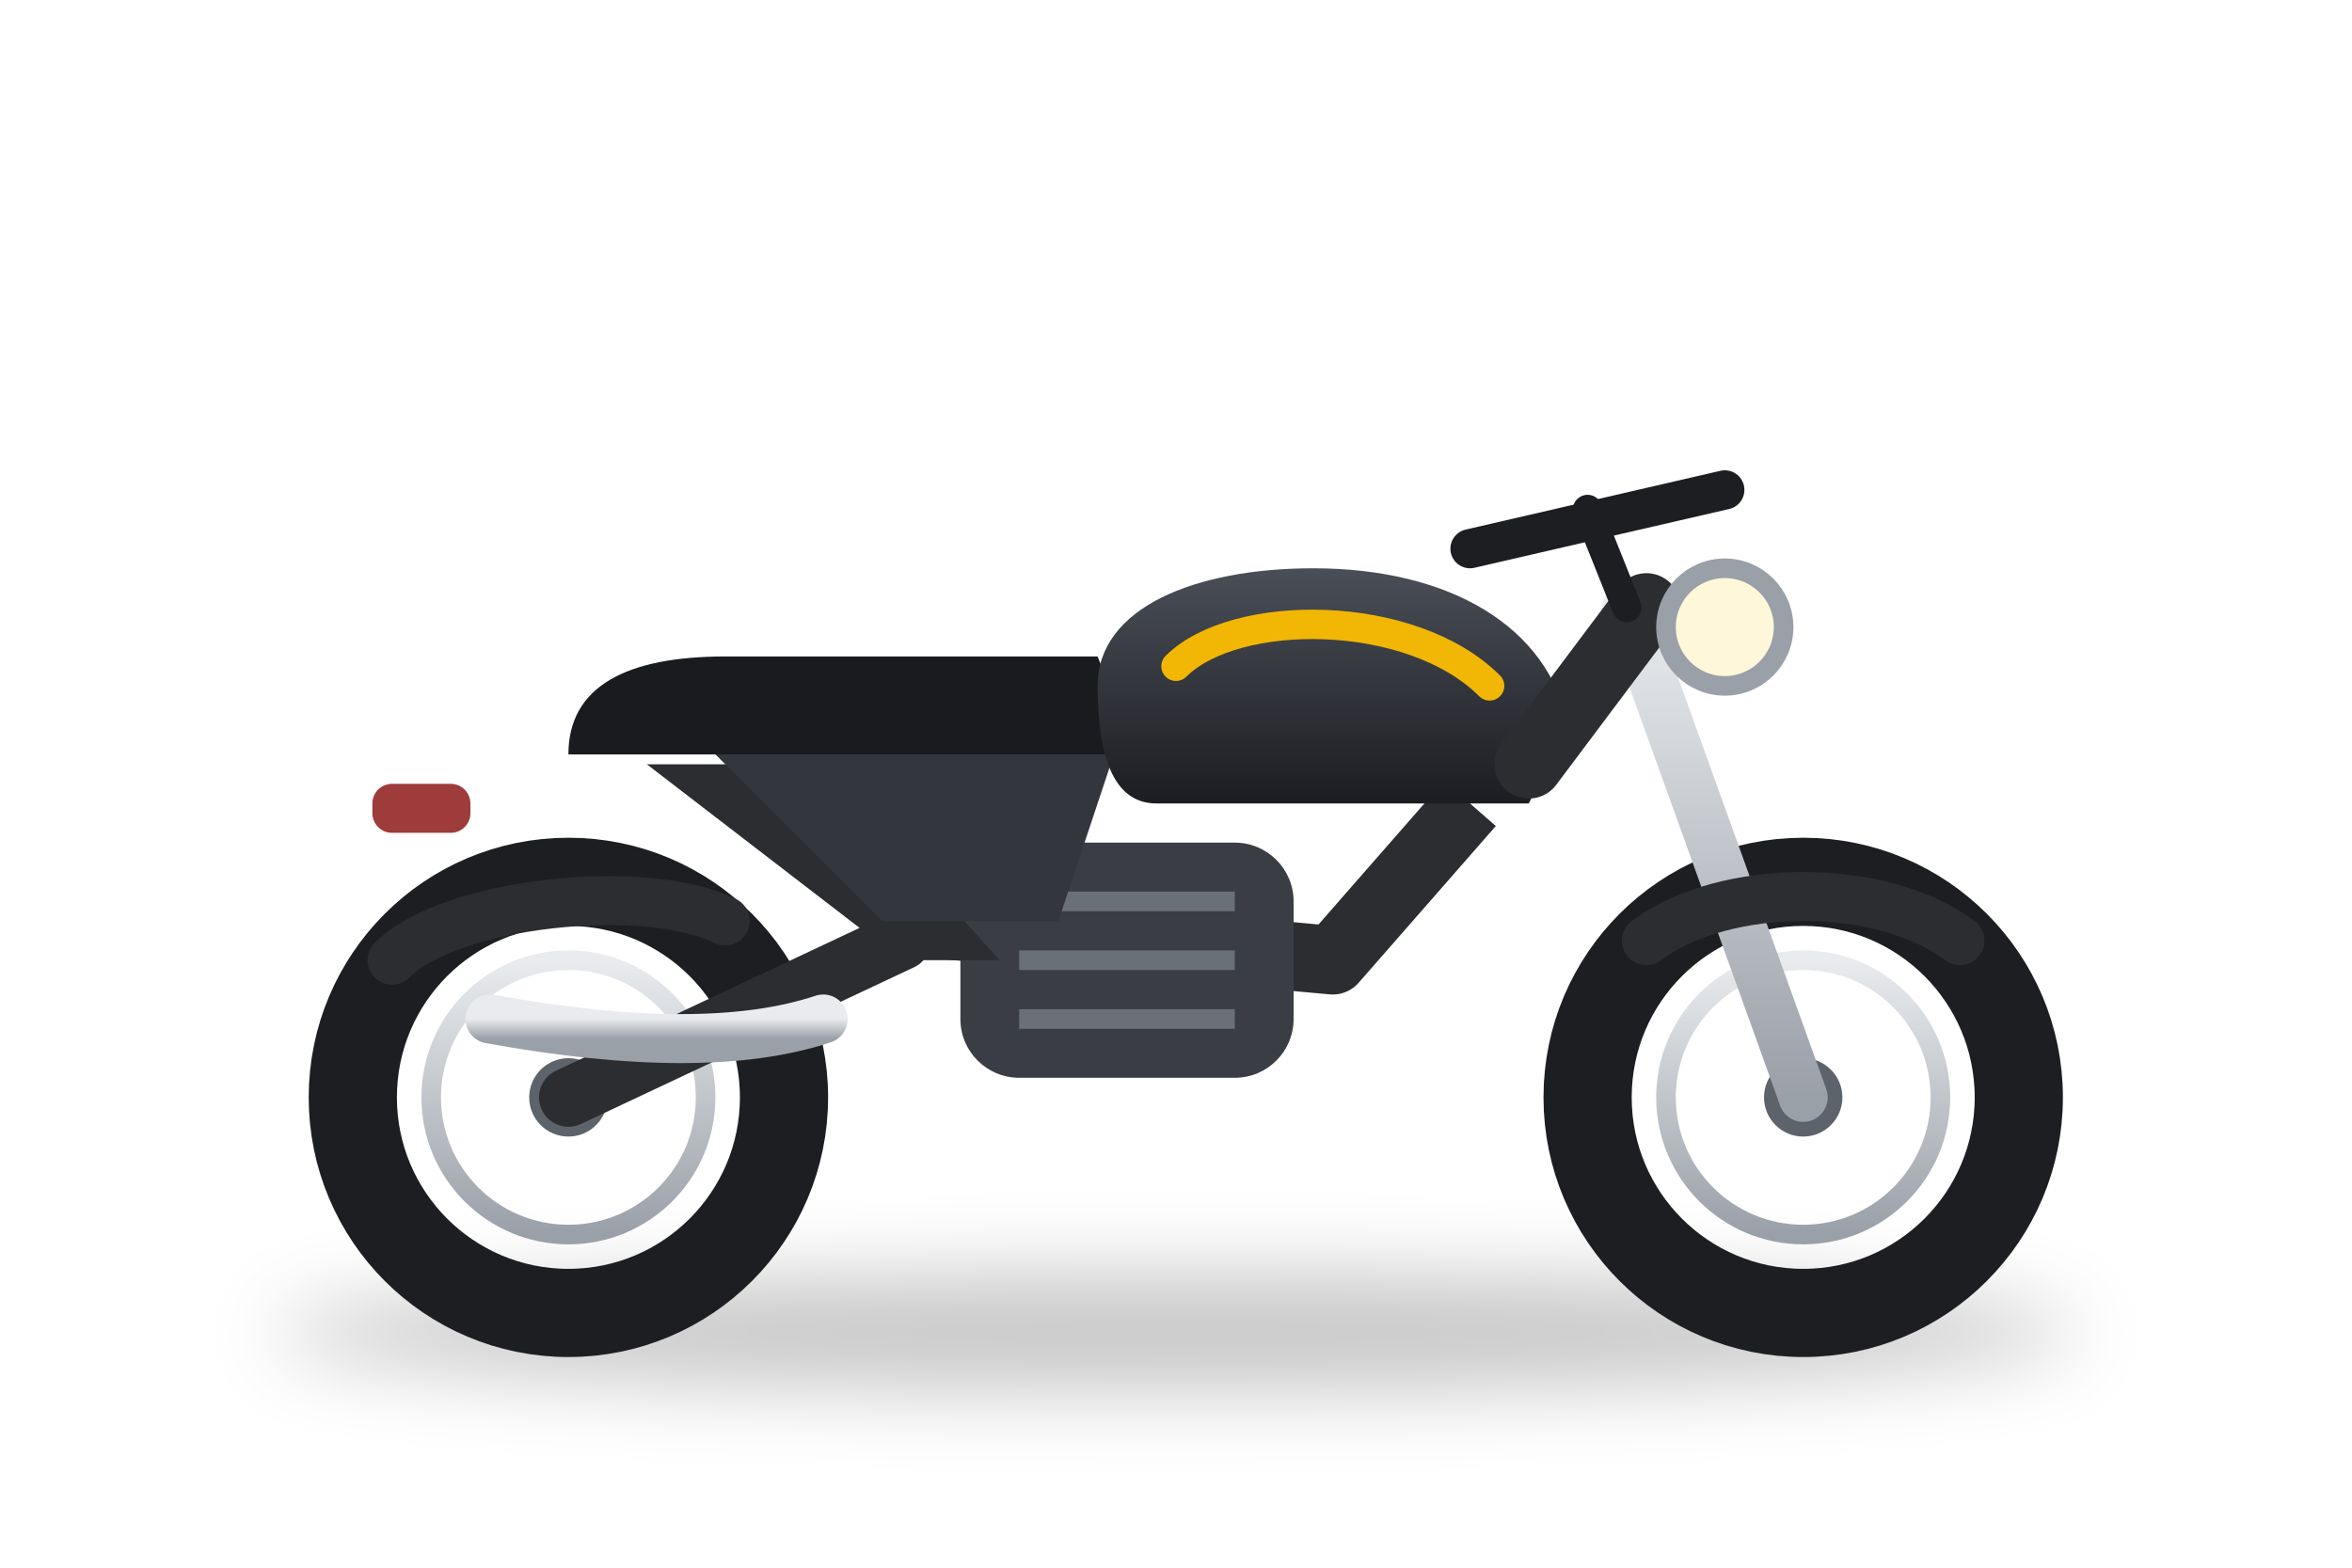
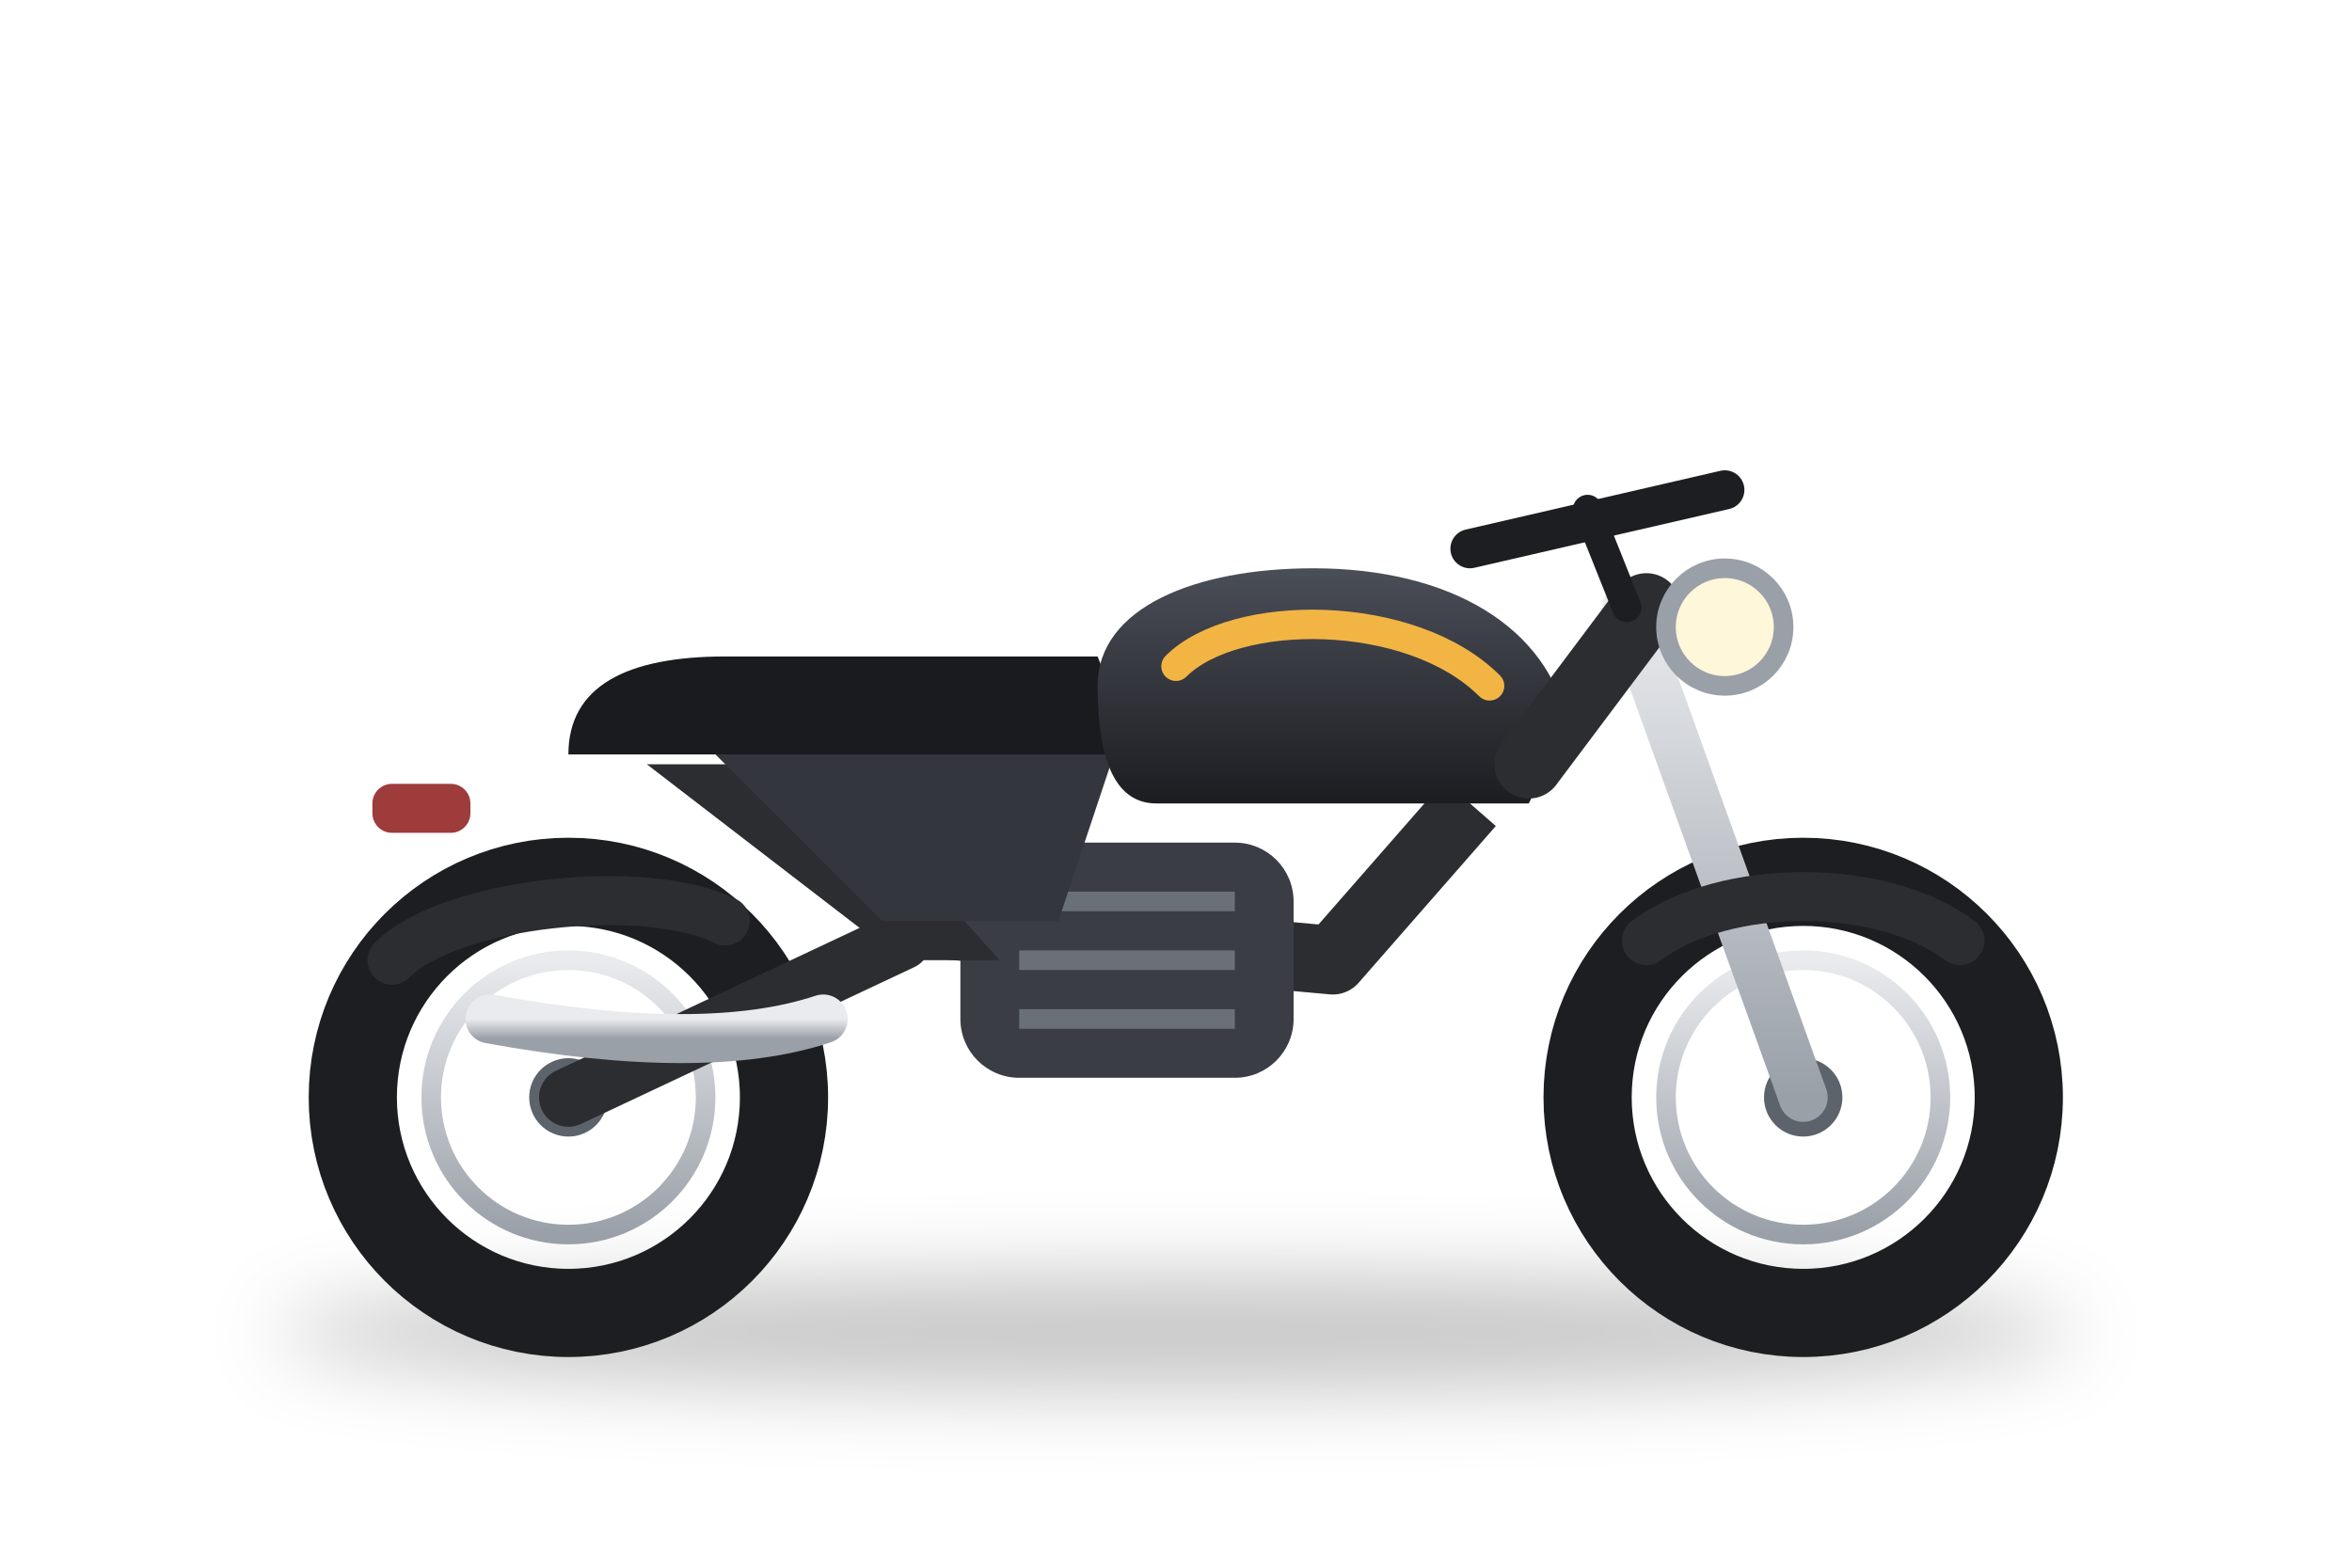
<svg xmlns="http://www.w3.org/2000/svg" viewBox="0 0 240 160">
  <defs>
    <linearGradient id="tank" x1="0" y1="0" x2="0" y2="1">
      <stop offset="0" stop-color="#4A4E57" />
      <stop offset="1" stop-color="#1C1D21" />
    </linearGradient>
    <linearGradient id="metal" x1="0" y1="0" x2="0" y2="1">
      <stop offset="0" stop-color="#E9EBEE" />
      <stop offset="1" stop-color="#9AA0A8" />
    </linearGradient>
    <filter id="soft" x="-20%" y="-200%" width="140%" height="500%">
      <feGaussianBlur stdDeviation="4" />
    </filter>
  </defs>
  <ellipse cx="120" cy="136" rx="92" ry="6" fill="#000" opacity=".22" filter="url(#soft)" />
  <g fill="none" stroke="#1D1E21" stroke-width="9">
    <circle cx="58" cy="112" r="22" />
    <circle cx="184" cy="112" r="22" />
  </g>
  <g fill="none" stroke="url(#metal)" stroke-width="2">
    <circle cx="58" cy="112" r="14" />
    <circle cx="184" cy="112" r="14" />
  </g>
  <circle cx="58" cy="112" r="4" fill="#5D636B" />
  <circle cx="184" cy="112" r="4" fill="#5D636B" />
  <path d="M58 112 L92 96" stroke="#2B2D31" stroke-width="6" stroke-linecap="round" />
  <path d="M184 112 L166 62" stroke="url(#metal)" stroke-width="5" stroke-linecap="round" />
  <path d="M92 94 L136 98 L150 82" fill="none" stroke="#2B2D31" stroke-width="7" stroke-linejoin="round" />
  <rect x="98" y="86" width="34" height="24" rx="6" fill="#3A3D44" />
  <path d="M104 92 h22 M104 98 h22 M104 104 h22" stroke="#6A7078" stroke-width="2" />
  <path d="M84 104 Q72 108 50 104" stroke="url(#metal)" stroke-width="5" stroke-linecap="round" fill="none" />
  <path d="M66 78 L92 98 L102 98 L84 78 Z" fill="#2B2D31" />
  <path d="M72 76 H114 L108 94 H90 Z" fill="#33363C" />
  <path d="M58 77 C58 70 64 67 74 67 H112 L116 77 Z" fill="#1A1B1E" />
  <path d="M112 70 C112 62 122 58 134 58 C148 58 158 64 160 74 L156 82 H118 C114 82 112 78 112 70 Z" fill="url(#tank)" />
-   <path d="M120 68 C126 62 144 62 152 70" fill="none" stroke="#F2B705" stroke-width="3" stroke-linecap="round" />
+   <path d="M120 68 C126 62 144 62 152 70" fill="none" stroke="#F2B544" stroke-width="3" stroke-linecap="round" />
  <path d="M156 78 L168 62" stroke="#2B2D31" stroke-width="7" stroke-linecap="round" />
  <path d="M150 56 L176 50" stroke="#1D1E21" stroke-width="4" stroke-linecap="round" />
  <path d="M166 62 L162 52" stroke="#1D1E21" stroke-width="3" stroke-linecap="round" />
  <circle cx="176" cy="64" r="6" fill="#FFF7DA" stroke="#9AA0A8" stroke-width="2" />
  <path d="M168 96 C176 90 192 90 200 96" fill="none" stroke="#2B2D31" stroke-width="5" stroke-linecap="round" />
  <path d="M40 98 C46 92 66 90 74 94" fill="none" stroke="#2B2D31" stroke-width="5" stroke-linecap="round" />
  <rect x="38" y="80" width="10" height="5" rx="2" fill="#9E3B3B" />
</svg>
